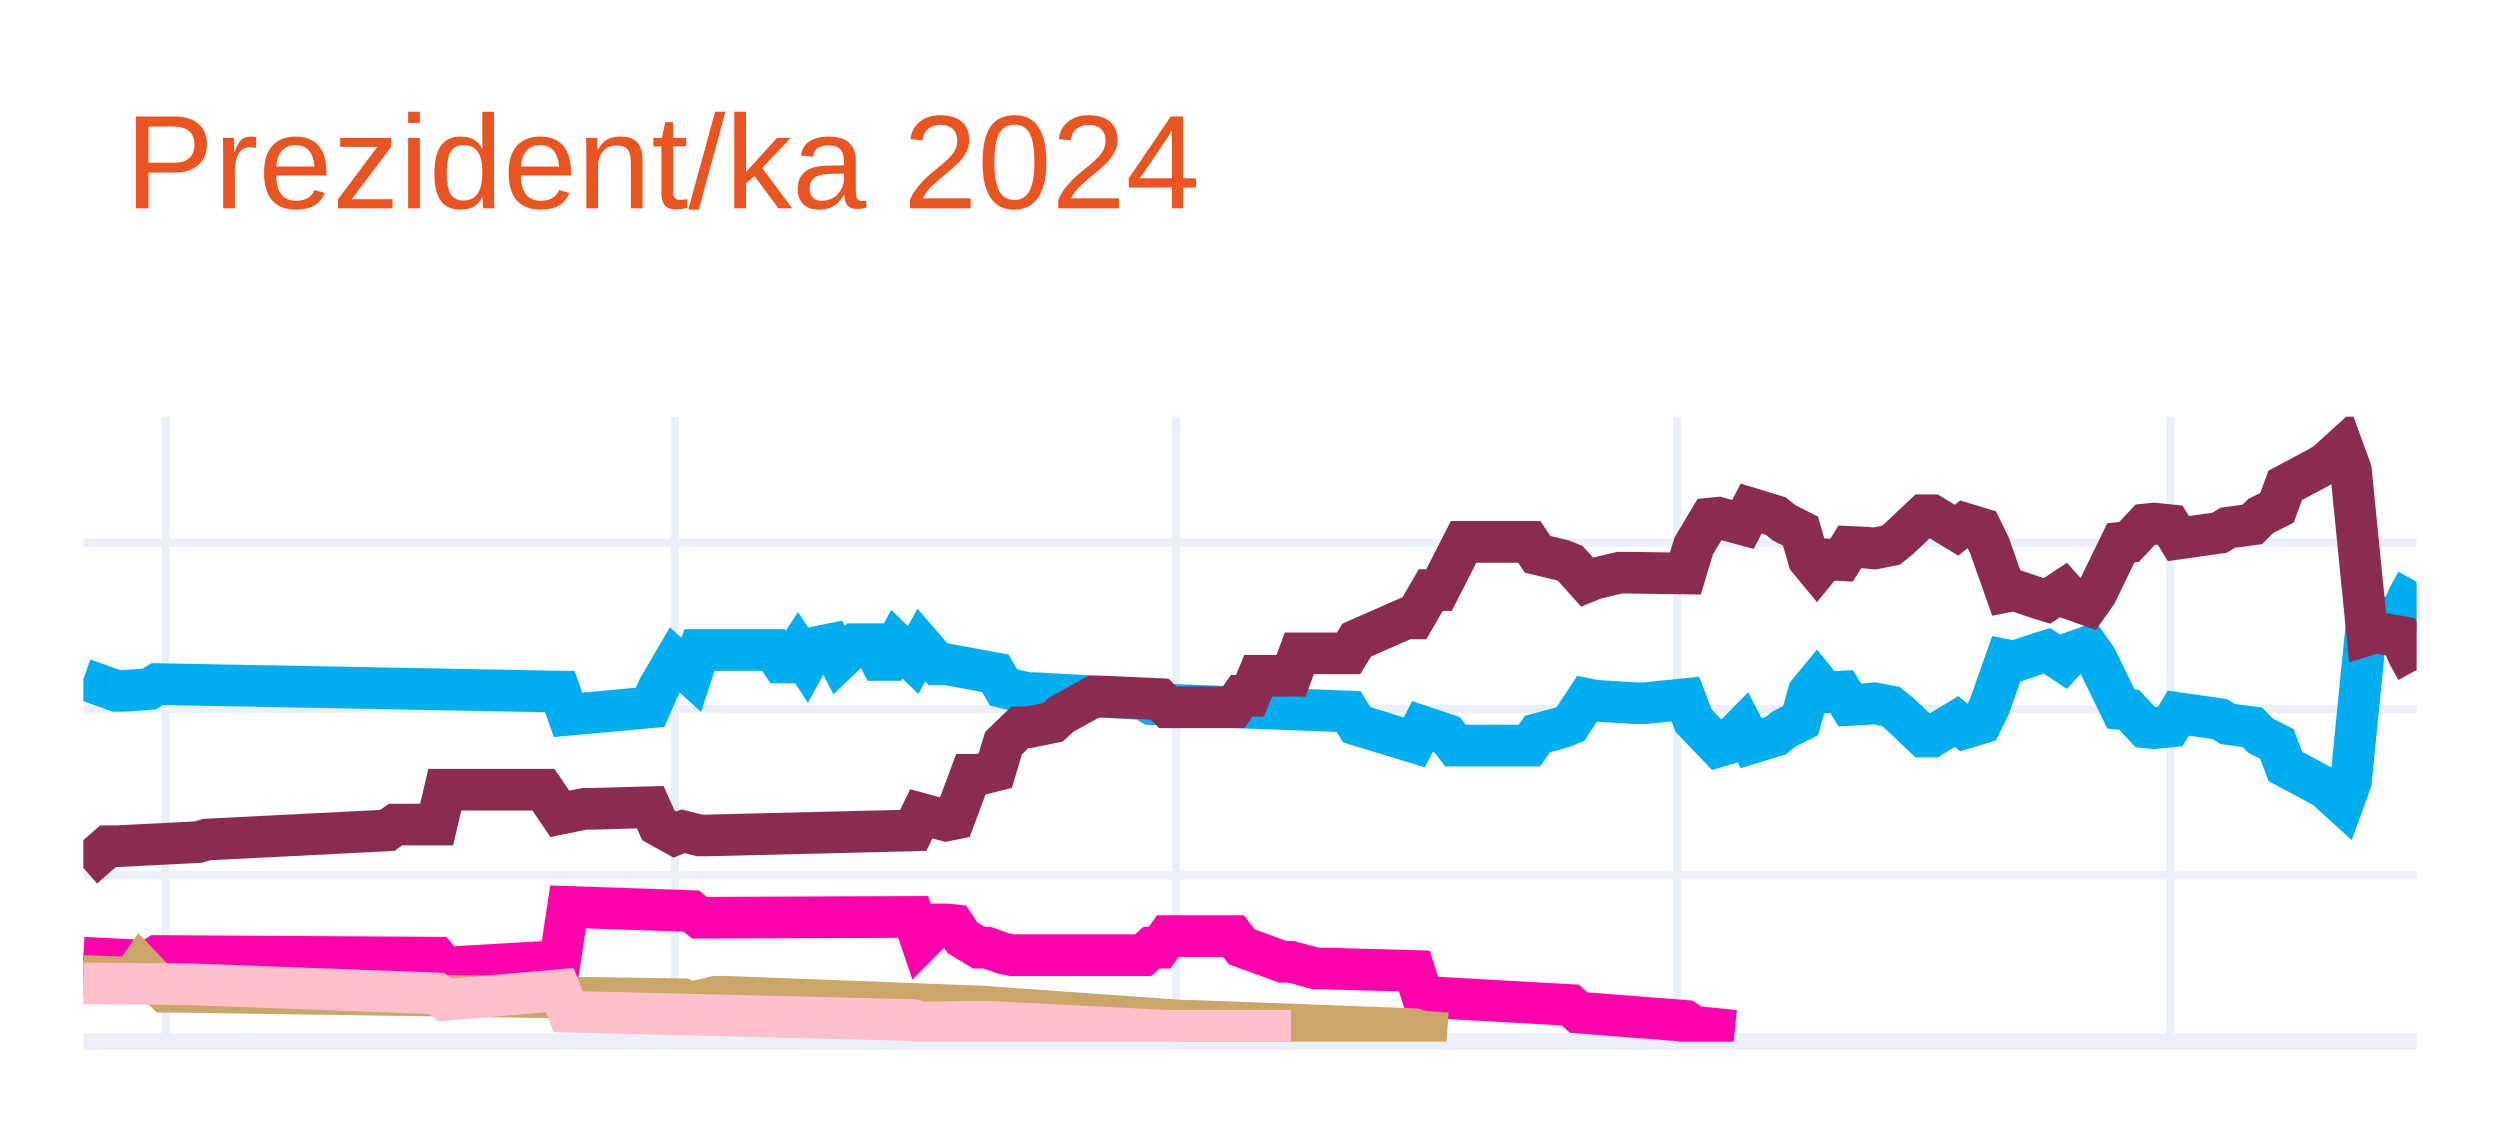
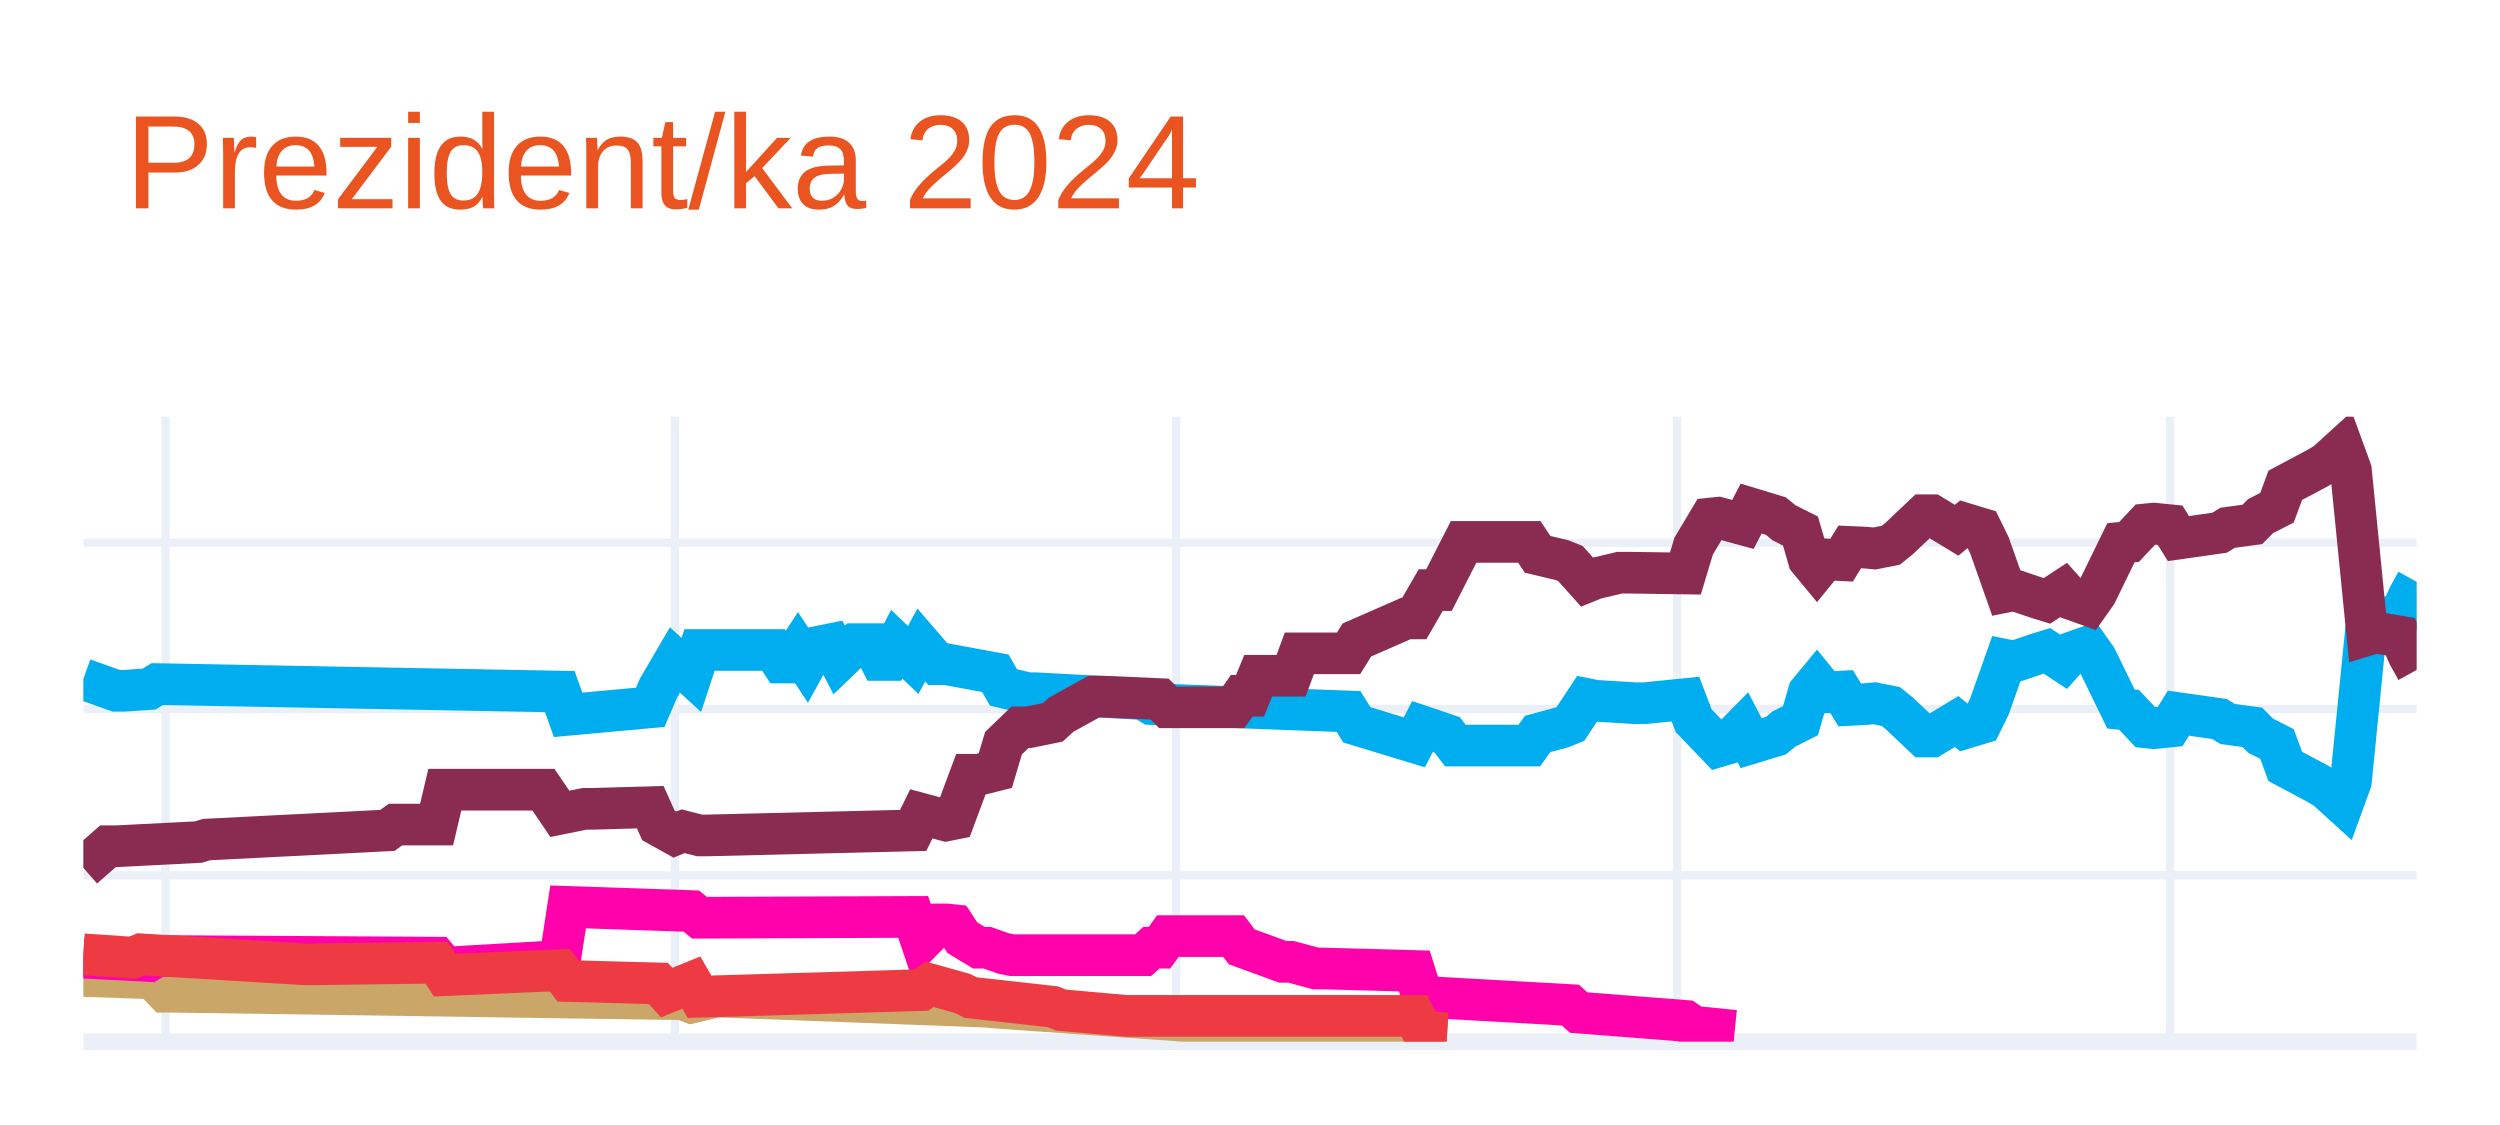
<svg xmlns="http://www.w3.org/2000/svg" class="main-svg" width="300" height="135" style="" viewBox="0 0 300 135">
  <rect x="0" y="0" width="300" height="135" style="fill: rgb(255, 255, 255); fill-opacity: 1;" />
-   <defs id="defs-bf3b2d">
+   <defs id="defs-7a9e94">
    <g class="clips">
-       <clipPath id="clipbf3b2dxyplot" class="plotclip">
+       <clipPath id="clip7a9e94xyplot" class="plotclip">
        <rect width="280" height="75" />
      </clipPath>
-       <clipPath class="axesclip" id="clipbf3b2dx">
+       <clipPath class="axesclip" id="clip7a9e94x">
        <rect x="10" y="0" width="280" height="135" />
      </clipPath>
-       <clipPath class="axesclip" id="clipbf3b2dy">
+       <clipPath class="axesclip" id="clip7a9e94y">
        <rect x="0" y="50" width="300" height="75" />
      </clipPath>
-       <clipPath class="axesclip" id="clipbf3b2dxy">
+       <clipPath class="axesclip" id="clip7a9e94xy">
        <rect x="10" y="50" width="280" height="75" />
      </clipPath>
    </g>
    <g class="gradients" />
    <g class="patterns" />
  </defs>
  <g class="bglayer" />
  <g class="layer-below">
    <g class="imagelayer" />
    <g class="shapelayer" />
  </g>
  <g class="cartesianlayer">
    <g class="subplot xy">
      <g class="layer-subplot">
        <g class="shapelayer" />
        <g class="imagelayer" />
      </g>
      <g class="minor-gridlayer">
        <g class="x" />
        <g class="y" />
      </g>
      <g class="gridlayer">
        <g class="x">
          <path class="xgrid crisp" transform="translate(19.86,0)" d="M0,50v75" style="stroke: rgb(235, 240, 248); stroke-opacity: 1; stroke-width: 1px;" />
          <path class="xgrid crisp" transform="translate(80.99,0)" d="M0,50v75" style="stroke: rgb(235, 240, 248); stroke-opacity: 1; stroke-width: 1px;" />
          <path class="xgrid crisp" transform="translate(141.13,0)" d="M0,50v75" style="stroke: rgb(235, 240, 248); stroke-opacity: 1; stroke-width: 1px;" />
          <path class="xgrid crisp" transform="translate(201.27,0)" d="M0,50v75" style="stroke: rgb(235, 240, 248); stroke-opacity: 1; stroke-width: 1px;" />
          <path class="xgrid crisp" transform="translate(260.42,0)" d="M0,50v75" style="stroke: rgb(235, 240, 248); stroke-opacity: 1; stroke-width: 1px;" />
        </g>
        <g class="y">
          <path class="ygrid crisp" transform="translate(0,105.04)" d="M10,0h280" style="stroke: rgb(235, 240, 248); stroke-opacity: 1; stroke-width: 1px;" />
          <path class="ygrid crisp" transform="translate(0,85.08)" d="M10,0h280" style="stroke: rgb(235, 240, 248); stroke-opacity: 1; stroke-width: 1px;" />
          <path class="ygrid crisp" transform="translate(0,65.13)" d="M10,0h280" style="stroke: rgb(235, 240, 248); stroke-opacity: 1; stroke-width: 1px;" />
        </g>
      </g>
      <g class="zerolinelayer">
        <path class="yzl zl crisp" transform="translate(0,125)" d="M10,0h280" style="stroke: rgb(235, 240, 248); stroke-opacity: 1; stroke-width: 2px;" />
      </g>
      <g class="layer-between">
        <g class="shapelayer" />
        <g class="imagelayer" />
      </g>
      <path class="xlines-below" />
      <path class="ylines-below" />
      <g class="overlines-below" />
      <g class="xaxislayer-below" />
      <g class="yaxislayer-below" />
      <g class="overaxes-below" />
      <g class="overplot">
-         <g class="xy" transform="translate(10,50)" clip-path="url(#clipbf3b2dxyplot)">
+         <g class="xy" transform="translate(10,50)" clip-path="url(#clip7a9e94xyplot)">
          <g class="scatterlayer mlayer">
-             <g class="trace scatter trace18d854" style="stroke-miterlimit: 2; opacity: 1;">
+             <g class="trace scatter tracee3688c" style="stroke-miterlimit: 2; opacity: 1;">
              <g class="fills" />
              <g class="errorbars" />
              <g class="lines">
                <path class="js-line" d="M0,31.49L3.94,32.89L4.93,32.89L7.89,32.69L8.87,32.09L57.18,32.99L58.17,35.78L68.03,34.88L69.01,32.59L70.99,29.2L71.97,30.09L72.96,30.99L73.94,28L82.82,28L83.8,29.5L84.79,29.5L85.77,28L86.76,29.5L87.75,27.7L89.72,27.3L90.7,29.2L92.68,27.3L93.66,27.3L94.65,27.3L95.63,29.2L96.62,29.2L97.61,27.3L99.58,29.2L100.56,27.4L102.54,29.7L103.52,29.7L109.44,30.79L110.42,32.49L113.38,33.19L114.37,33.19L127.18,33.89L128.17,34.49L151.83,35.38L152.82,36.98L159.72,39.08L160.7,37.18L163.66,38.18L164.65,39.47L173.52,39.47L174.51,38.08L177.46,37.28L178.45,36.88L180.42,33.89L181.41,34.09L186.34,34.39L187.32,34.39L192.25,33.89L193.24,36.48L196.2,39.57L197.18,39.28L199.15,37.28L200.14,39.18L203.1,38.28L204.08,37.48L206.06,36.48L207.04,33.09L208.03,31.89L209.01,33.09L210.99,32.99L211.97,34.59L213.94,34.49L214.93,34.39L216.9,34.78L217.89,35.58L220.85,38.38L221.83,38.38L224.79,36.58L225.77,37.38L227.75,36.78L228.73,34.78L230.7,29.2L231.69,29.4L234.65,28.4L235.63,28.1L237.61,29.4L238.59,28.3L240.56,27.6L241.55,29L244.51,35.08L245.49,35.18L247.46,37.28L248.45,37.38L250.42,37.18L251.41,35.58L256.34,36.28L257.32,36.88L260.28,37.28L261.27,38.28L263.24,39.28L264.23,41.97L268.17,44.07L269.15,44.66L271.13,46.46L272.11,43.77L274.08,24.01L275.07,24.31L278.03,23.81L279.01,21.61L280,19.82" style="vector-effect: none; fill: none; stroke: rgb(0, 174, 239); stroke-opacity: 1; stroke-width: 5px; opacity: 1;" />
              </g>
              <g class="points" />
              <g class="text" />
            </g>
-             <g class="trace scatter trace56415b" style="stroke-miterlimit: 2; opacity: 1;">
+             <g class="trace scatter tracecd904f" style="stroke-miterlimit: 2; opacity: 1;">
              <g class="fills" />
              <g class="errorbars" />
              <g class="lines">
                <path class="js-line" d="M0,54.14L2.96,51.55L3.94,51.55L13.8,51.05L14.79,50.75L36.48,49.65L37.46,48.95L42.39,48.95L43.38,44.76L55.21,44.76L57.18,47.66L60.14,47.06L61.13,47.06L68.03,46.86L69.01,49.05L70.99,50.15L71.97,49.75L73.94,50.25L74.93,50.25L99.58,49.65L100.56,47.66L103.52,48.46L104.51,48.26L106.48,42.97L107.46,42.97L109.44,42.47L110.42,39.18L112.39,37.28L113.38,37.28L116.34,36.68L117.32,35.78L121.27,33.59L122.25,33.59L129.15,33.89L130.14,34.88L138.03,34.88L139.01,33.49L140,33.49L140.99,31.09L144.93,31.09L145.92,28.4L151.83,28.4L152.82,26.8L158.73,24.21L159.72,24.21L161.69,20.81L162.68,20.81L165.63,15.03L166.62,15.03L173.52,15.03L174.51,16.52L177.46,17.22L178.45,17.62L180.42,19.82L181.41,19.42L184.37,18.72L185.35,18.72L192.25,18.82L193.24,15.53L195.21,12.23L196.2,12.13L199.15,12.93L200.14,11.03L203.1,11.93L204.08,12.73L206.06,13.73L207.04,17.12L208.03,18.32L209.01,17.12L210.99,17.22L211.97,15.63L213.94,15.72L214.93,15.82L216.9,15.43L217.89,14.63L220.85,11.83L221.83,11.83L224.79,13.63L225.77,12.83L227.75,13.43L228.73,15.43L230.7,21.01L231.69,20.81L234.65,21.81L235.63,22.11L237.61,20.81L238.59,21.91L240.56,22.61L241.55,21.21L244.51,15.13L245.49,15.03L247.46,12.93L248.45,12.83L250.42,13.03L251.41,14.63L256.34,13.93L257.32,13.33L260.28,12.93L261.27,11.93L263.24,10.93L264.23,8.24L268.17,6.14L269.15,5.55L271.13,3.75L272.11,6.44L274.08,26.2L275.07,25.9L278.03,26.4L279.01,28.6L280,30.39" style="vector-effect: none; fill: none; stroke: rgb(138, 44, 81); stroke-opacity: 1; stroke-width: 5px; opacity: 1;" />
              </g>
              <g class="points" />
              <g class="text" />
            </g>
-             <g class="trace scatter trace2ddfad" style="stroke-miterlimit: 2; opacity: 1;">
+             <g class="trace scatter trace8608a3" style="stroke-miterlimit: 2; opacity: 1;">
+               <g class="fills" />
+               <g class="errorbars" />
+               <g class="lines">
+                 <path class="js-line" d="M0,67.12L5.92,67.32L6.9,65.92L9.86,69.01L10.85,69.01L71.97,69.91L72.96,70.31L75.92,69.61L76.9,69.61L108.45,70.81L109.44,70.91L132.11,72.51L133.1,72.51L159.72,73.5L160.7,73.8L163.66,74" style="vector-effect: none; fill: none; stroke: rgb(202, 166, 105); stroke-opacity: 1; stroke-width: 5px; opacity: 1;" />
+               </g>
+               <g class="points" />
+               <g class="text" />
+             </g>
+             <g class="trace scatter traced3fcac" style="stroke-miterlimit: 2; opacity: 1;">
              <g class="fills" />
              <g class="errorbars" />
              <g class="lines">
                <path class="js-line" d="M0,64.92L7.89,65.32L8.87,64.72L42.39,64.92L43.38,66.12L57.18,65.32L58.17,58.83L72.96,59.33L73.94,60.13L99.58,60.03L100.56,62.93L102.54,60.93L103.52,60.93L104.51,61.03L105.49,62.53L107.46,63.72L108.45,63.72L110.42,64.42L111.41,64.62L127.18,64.62L128.17,63.72L129.15,63.72L130.14,62.33L138.03,62.33L139.01,63.62L143.94,65.42L144.93,65.42L147.89,66.22L148.87,66.22L159.72,66.52L160.7,69.61L178.45,70.61L179.44,71.51L192.25,72.51L193.24,73.2L198.17,73.7" style="vector-effect: none; fill: none; stroke: rgb(255, 1, 170); stroke-opacity: 1; stroke-width: 5px; opacity: 1;" />
              </g>
              <g class="points" />
              <g class="text" />
            </g>
-             <g class="trace scatter trace337e51" style="stroke-miterlimit: 2; opacity: 1;">
+             <g class="trace scatter trace492346" style="stroke-miterlimit: 2; opacity: 1;">
              <g class="fills" />
              <g class="errorbars" />
              <g class="lines">
-                 <path class="js-line" d="M0,67.12L5.92,67.32L6.9,65.92L9.86,69.01L10.85,69.01L71.97,69.91L72.96,70.31L75.92,69.61L76.9,69.61L108.45,70.81L109.44,70.91L132.11,72.51L133.1,72.51L159.72,73.5L160.7,73.8L163.66,74" style="vector-effect: none; fill: none; stroke: rgb(202, 166, 105); stroke-opacity: 1; stroke-width: 5px; opacity: 1;" />
-               </g>
-               <g class="points" />
-               <g class="text" />
-             </g>
-             <g class="trace scatter trace202cf0" style="stroke-miterlimit: 2; opacity: 1;">
-               <g class="fills" />
-               <g class="errorbars" />
-               <g class="lines">
-                 <path class="js-line" d="M0,68.01L11.83,68.11L12.82,68.11L42.39,69.21L43.38,70.01L57.18,68.81L58.17,71.41L99.58,72.41L100.56,72.7L107.46,72.61L108.45,72.61L130.14,73.7L132.11,73.7L144.93,73.7" style="vector-effect: none; fill: none; stroke: rgb(255, 192, 203); stroke-opacity: 1; stroke-width: 5px; opacity: 1;" />
+                 <path class="js-line" d="M0,64.52L5.92,64.92L6.9,64.52L26.62,65.72L27.61,65.72L42.39,65.52L43.38,67.02L57.18,66.42L58.17,67.72L69.01,68.01L70,69.11L72.96,67.91L73.94,69.61L100.56,68.81L101.55,68.11L105.49,69.21L106.48,69.71L116.34,70.81L117.32,71.21L125.21,71.91L126.2,71.91L159.72,71.91L160.7,73.8L163.66,74" style="vector-effect: none; fill: none; stroke: rgb(238, 58, 67); stroke-opacity: 1; stroke-width: 5px; opacity: 1;" />
              </g>
              <g class="points" />
              <g class="text" />
            </g>
          </g>
        </g>
      </g>
      <path class="xlines-above crisp" d="M0,0" style="fill: none;" />
      <path class="ylines-above crisp" d="M0,0" style="fill: none;" />
      <g class="overlines-above" />
      <g class="xaxislayer-above" />
      <g class="yaxislayer-above" />
      <g class="overaxes-above" />
    </g>
  </g>
  <g class="polarlayer" />
  <g class="smithlayer" />
  <g class="ternarylayer" />
  <g class="geolayer" />
  <g class="funnelarealayer" />
  <g class="pielayer" />
  <g class="iciclelayer" />
  <g class="treemaplayer" />
  <g class="sunburstlayer" />
  <g class="glimages" />
-   <defs id="topdefs-bf3b2d">
+   <defs id="topdefs-7a9e94">
    <g class="clips" />
  </defs>
  <g class="layer-above">
    <g class="imagelayer" />
    <g class="shapelayer" />
  </g>
  <g class="infolayer">
    <g class="g-gtitle">
      <text class="gtitle" x="15" y="25" text-anchor="start" dy="0em" style="opacity: 1; font-family: Ubuntu, verdana, arial, sans-serif; font-size: 16px; fill: rgb(233, 84, 32); fill-opacity: 1; white-space: pre;">Prezident/ka 2024</text>
    </g>
    <g class="g-xtitle" />
    <g class="g-ytitle" />
  </g>
</svg>
